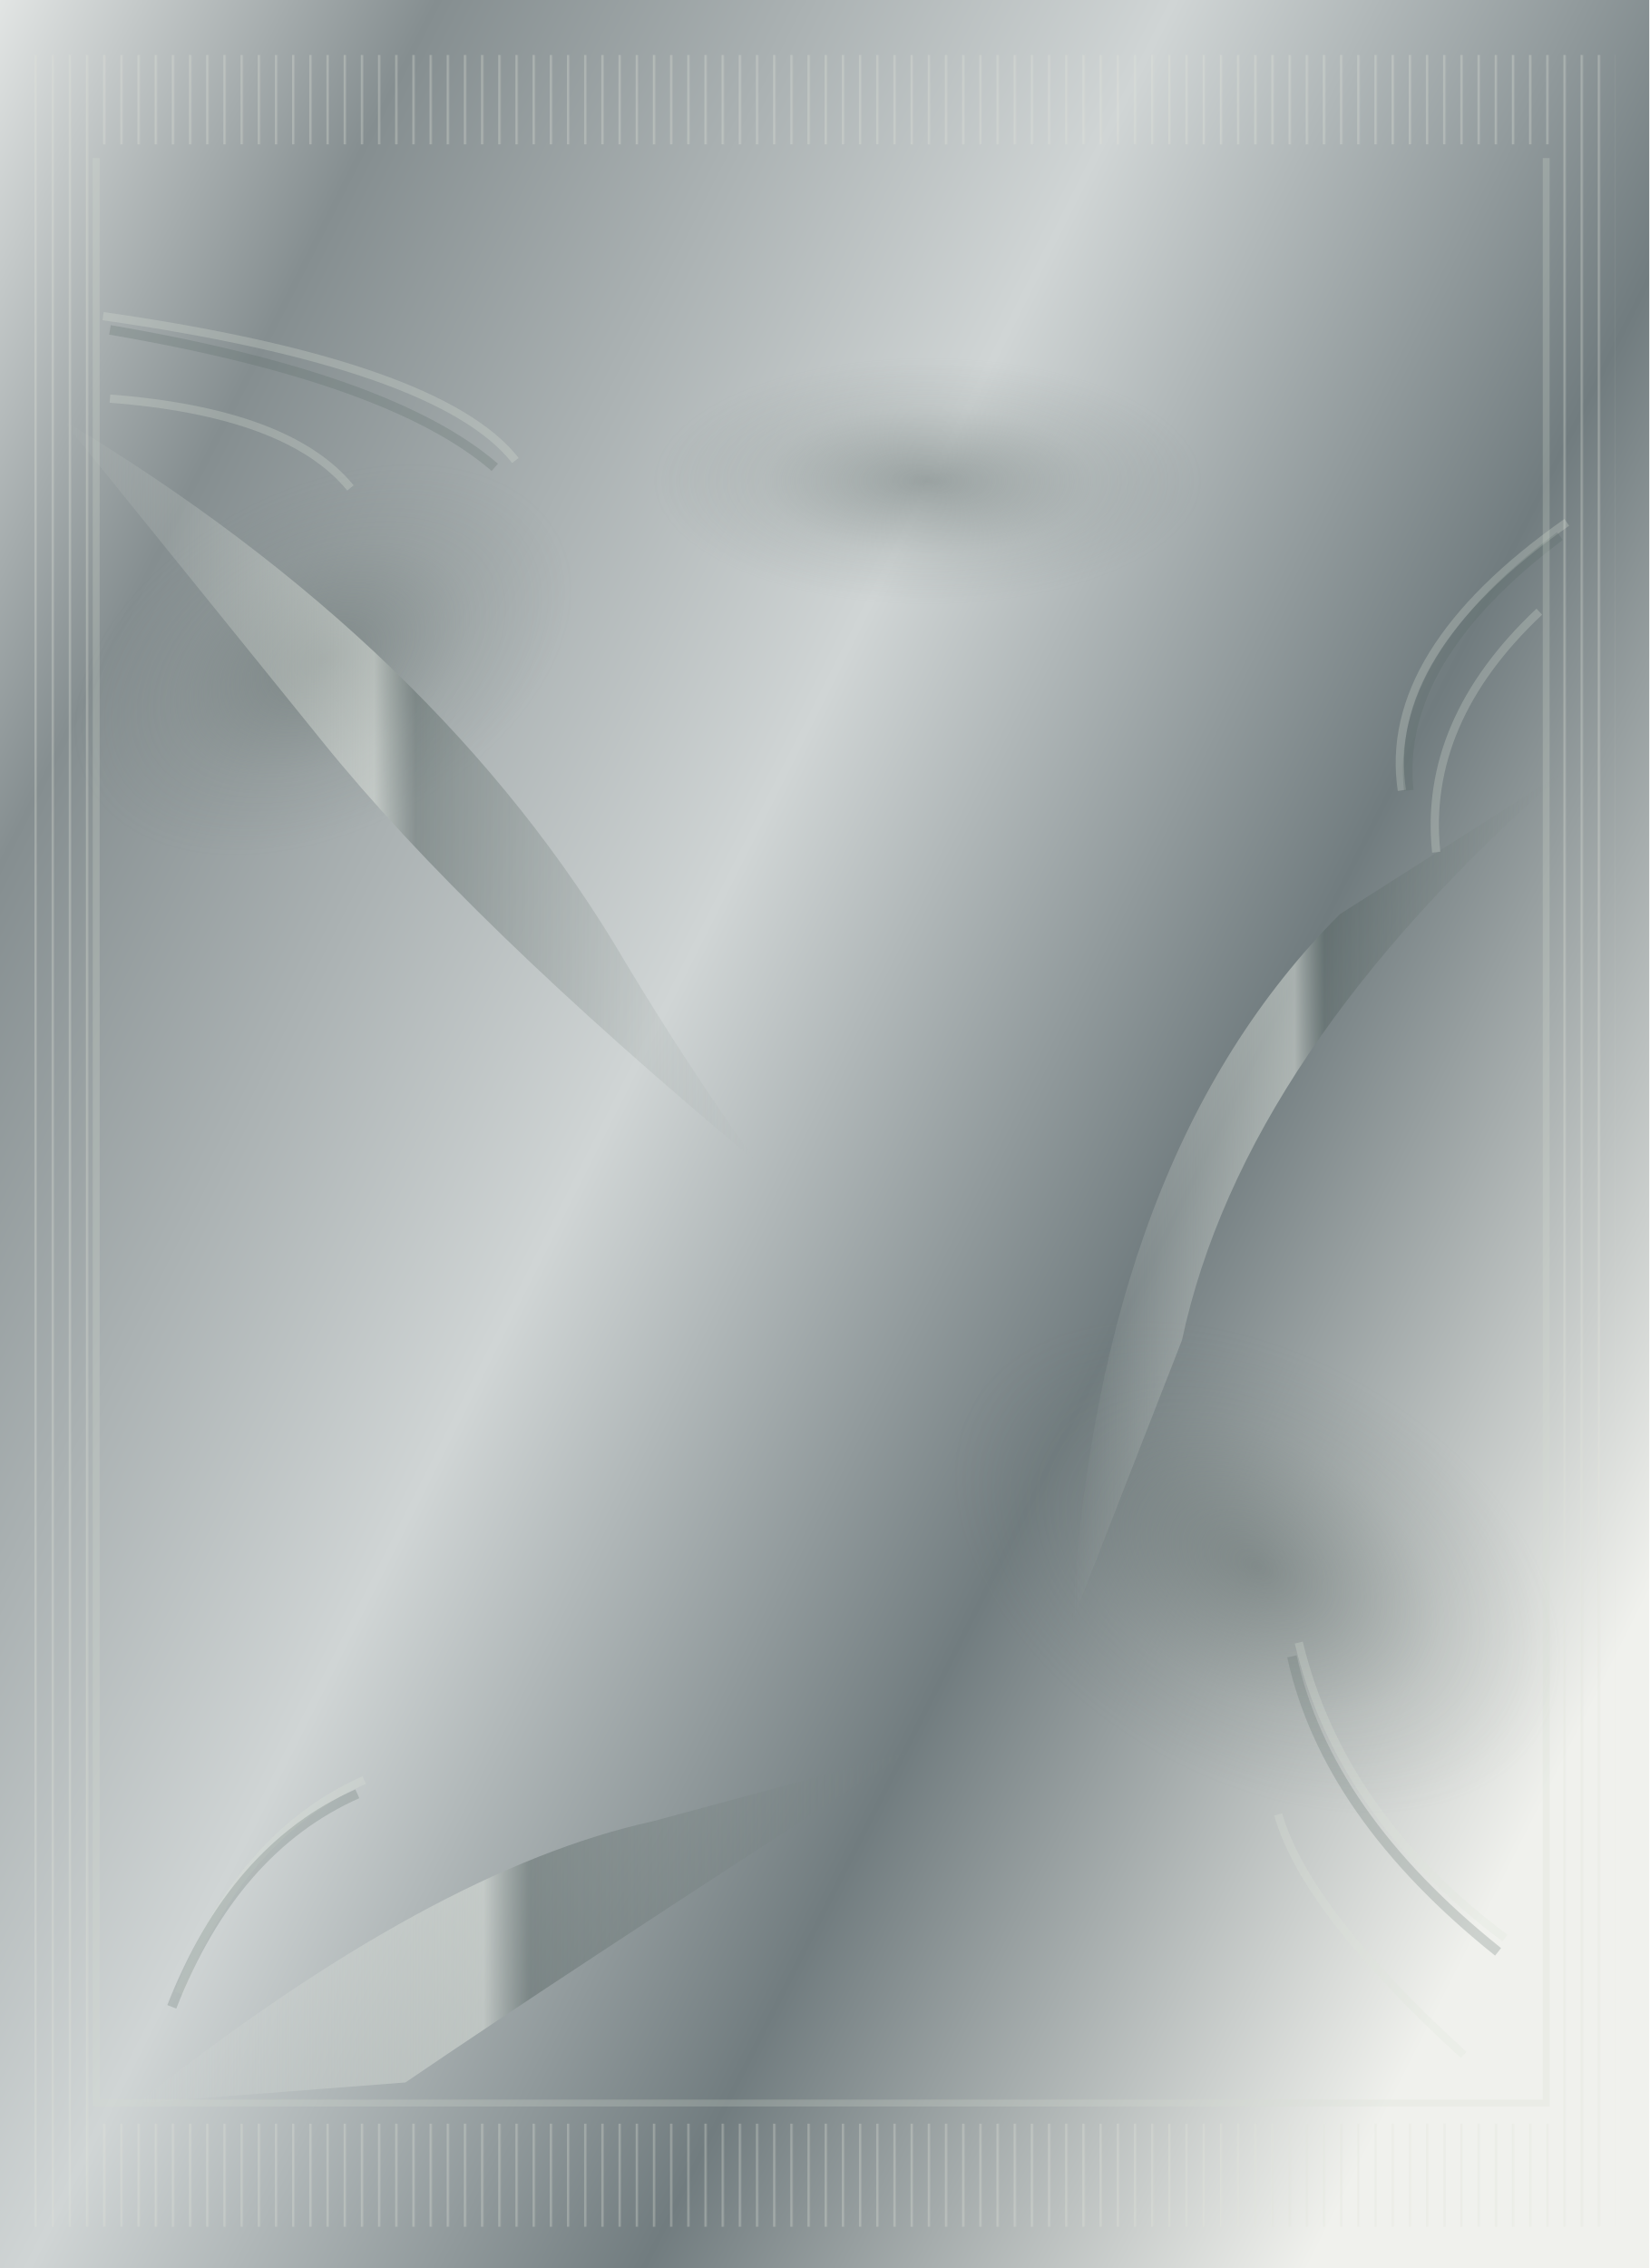
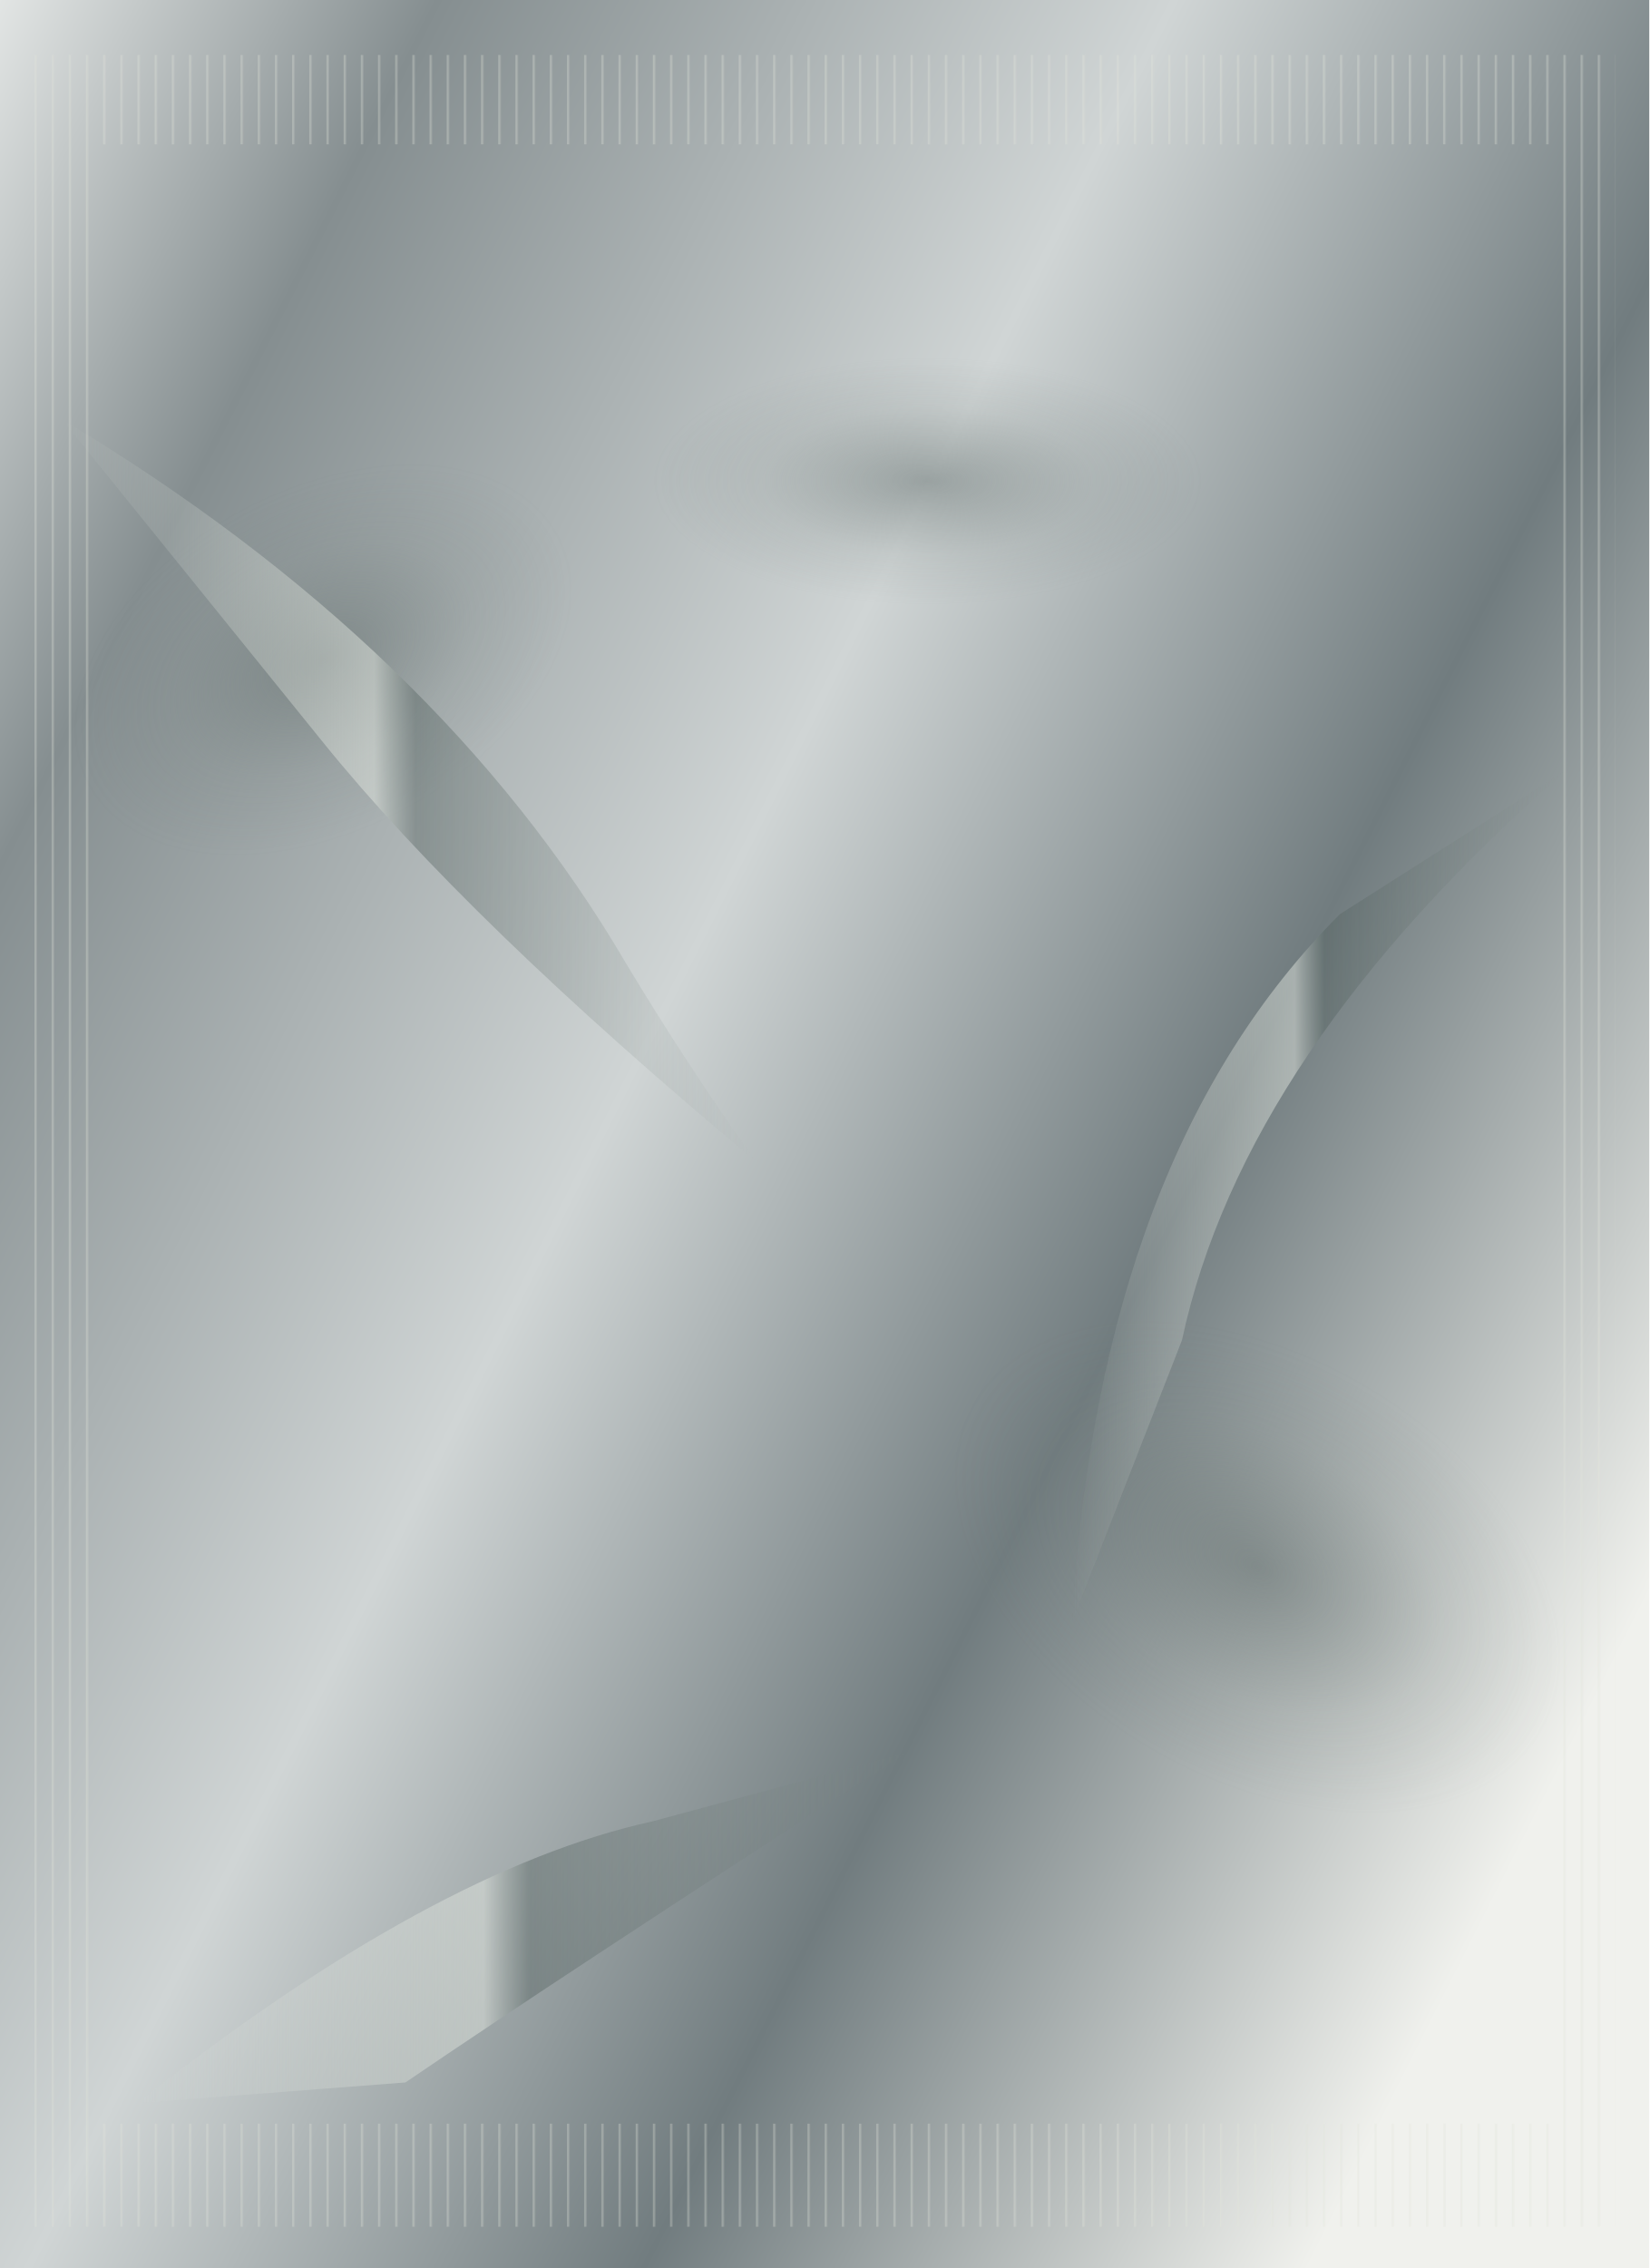
<svg xmlns="http://www.w3.org/2000/svg" viewBox="0 0 240 330" preserveAspectRatio="none">
  <defs>
    <linearGradient id="foil" x1="0" y1="0" x2="1" y2=".7">
      <stop stop-color="#e3e6e5" />
      <stop offset=".18" stop-color="#858e90" />
      <stop offset=".48" stop-color="#d0d5d5" />
      <stop offset=".73" stop-color="#717c7f" />
      <stop offset="1" stop-color="#f0f1ed" />
    </linearGradient>
    <radialGradient id="dent">
      <stop stop-color="#5c6867" stop-opacity=".47" />
      <stop offset=".6" stop-color="#687471" stop-opacity=".12" />
      <stop offset="1" stop-color="#687471" stop-opacity="0" />
    </radialGradient>
    <linearGradient id="fold">
      <stop stop-color="#e0e5de" stop-opacity="0" />
      <stop offset=".45" stop-color="#e0e5de" stop-opacity=".50" />
      <stop offset=".51" stop-color="#53615f" stop-opacity=".42" />
      <stop offset="1" stop-color="#85908c" stop-opacity="0" />
    </linearGradient>
    <pattern id="seal" width="2.5" height="3" patternUnits="userSpaceOnUse">
      <path d="M0 0v3" stroke="#e0e4db" stroke-opacity=".3" stroke-width=".7" />
    </pattern>
  </defs>
  <rect width="240" height="330" fill="url(#foil)" />
  <ellipse cx="47" cy="96" rx="39" ry="25" fill="url(#dent)" transform="rotate(-28 47 96)" />
  <ellipse cx="183" cy="228" rx="48" ry="31" fill="url(#dent)" transform="rotate(30 183 228)" />
  <ellipse cx="135" cy="70" rx="40" ry="18" fill="url(#dent)" />
  <path d="M9 61Q64 94 91 140Q100 155 110 169Q68 134 47 108Z" fill="url(#fold)" />
  <path d="M228 112Q181 153 172 195L156 236Q160 168 195 133Z" fill="url(#fold)" />
  <path d="M20 306Q63 272 95 265L132 255Q81 288 59 303Z" fill="url(#fold)" />
-   <path d="M15 46Q64 53 75 67M16 58Q42 60 51 71M228 76Q201 95 204 115M224 89Q207 105 209 124M219 282Q195 264 189 239M213 299Q190 278 186 264M26 290Q35 267 53 259" fill="none" stroke="#dde3d9" stroke-opacity=".26" stroke-width="1.2" />
-   <path d="M16 48Q57 55 72 68M227 78Q203 96 205 115M218 284Q193 264 188 241M25 292Q34 269 52 261" fill="none" stroke="#566461" stroke-opacity=".23" stroke-width="1.4" />
  <path d="M5 8h230v13H5ZM5 309h230v15H5ZM5 8h9v316H5ZM226 8h9v316h-9Z" fill="url(#seal)" />
-   <path d="M14 23v283h211V23" fill="none" stroke="#d4dcd0" stroke-opacity=".24" />
</svg>
